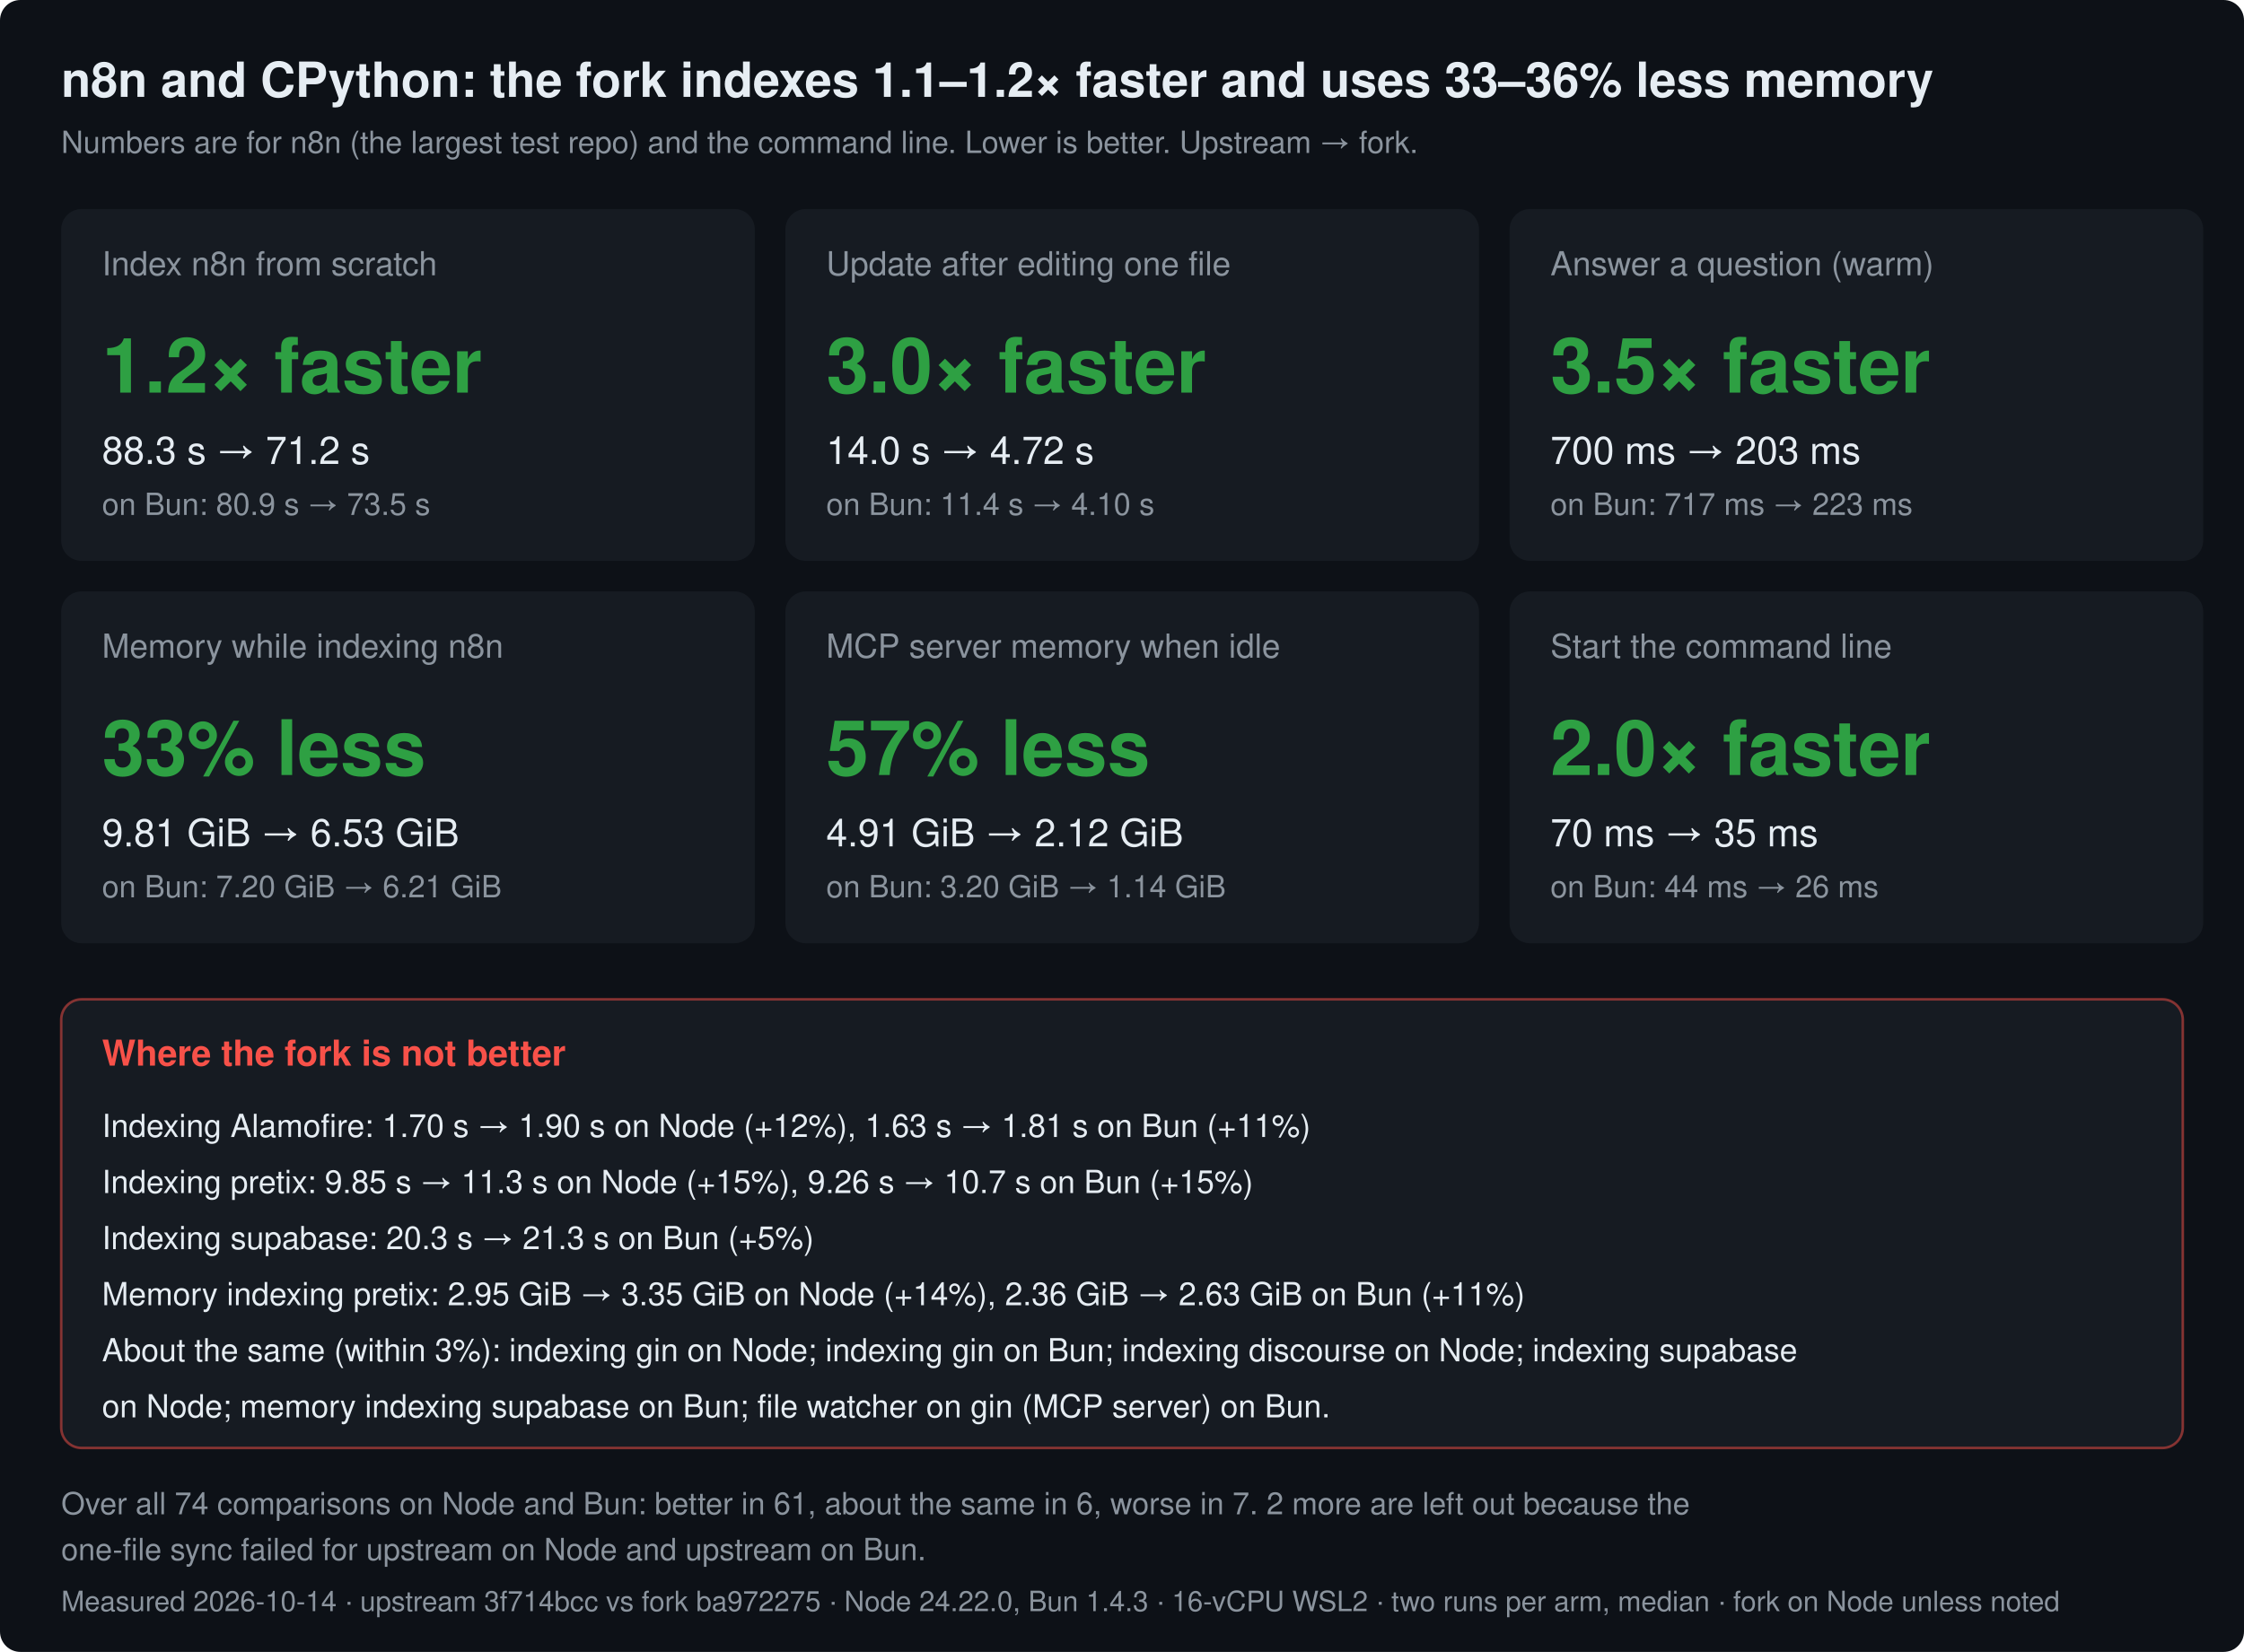
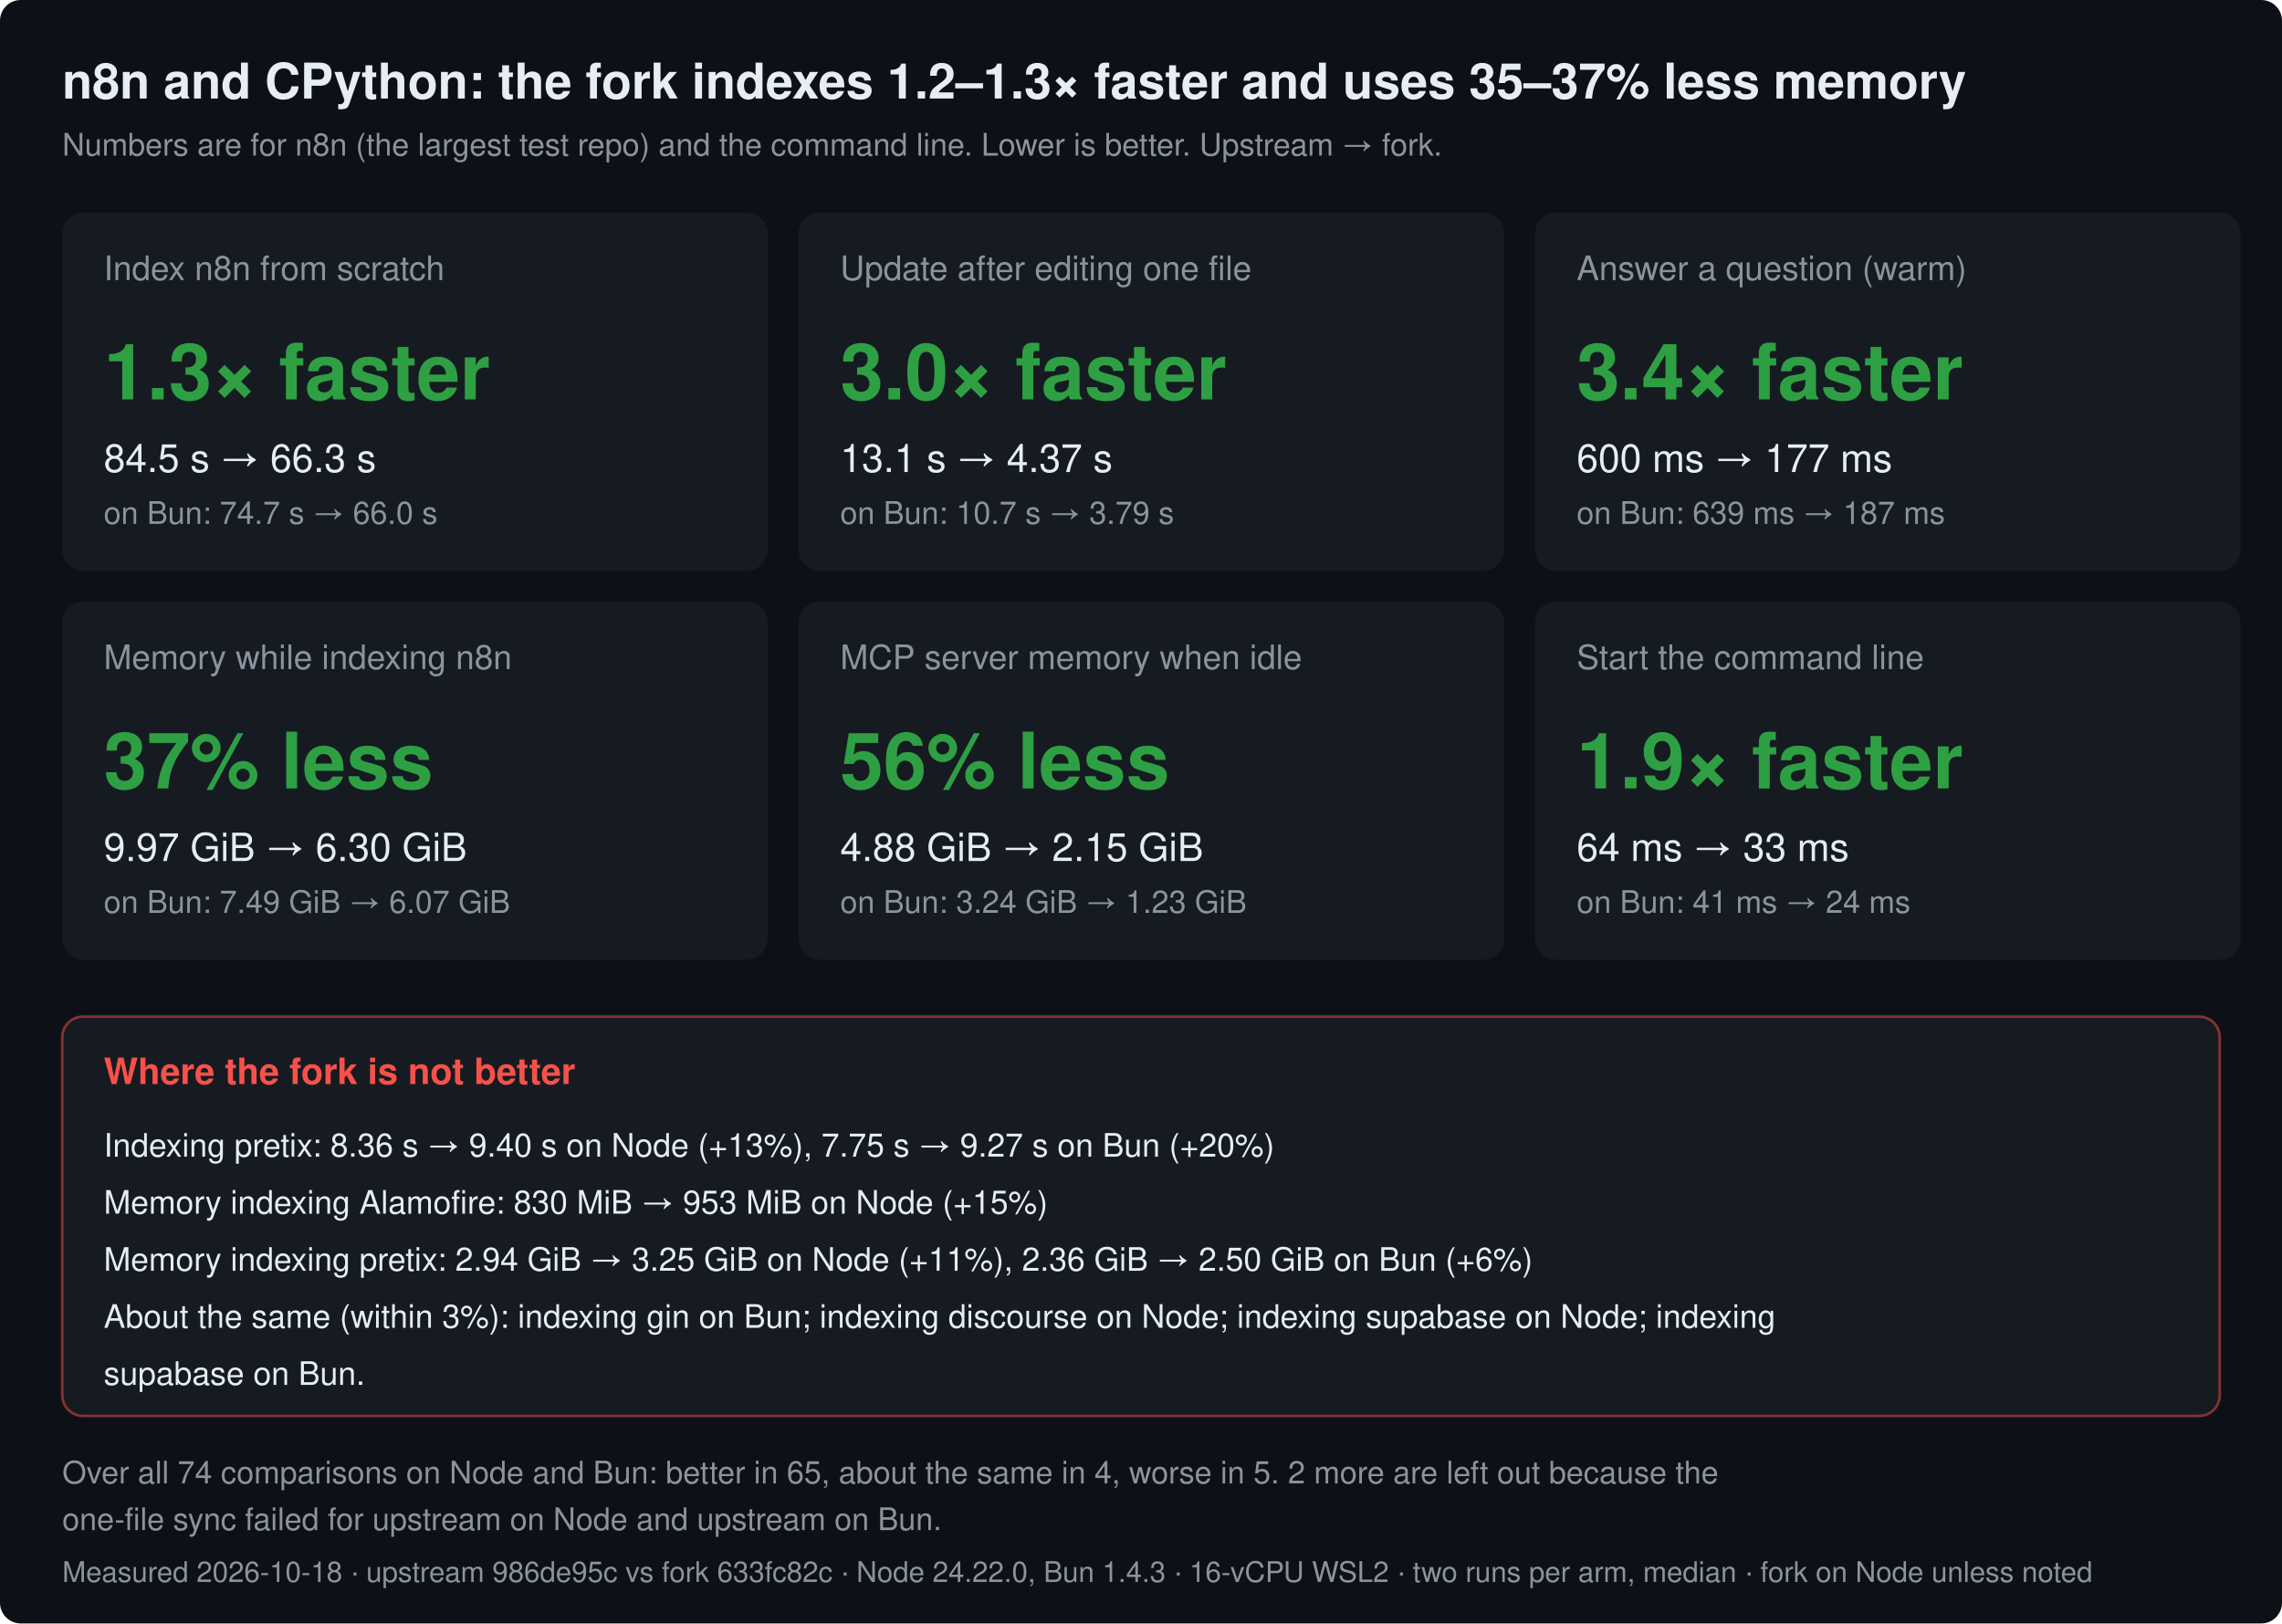
- <svg xmlns="http://www.w3.org/2000/svg" width="880" height="648" viewBox="0 0 880 648" font-family="-apple-system, BlinkMacSystemFont, 'Segoe UI', Helvetica, Arial, sans-serif" role="img" aria-labelledby="t d">
-   <rect width="880" height="648" rx="8" fill="#0d1117" />
-   <text x="24" y="38" font-size="19" font-weight="700" fill="#e6edf3" text-anchor="start">n8n and CPython: the fork indexes 1.1–1.2× faster and uses 33–36% less memory</text>
+ <svg xmlns="http://www.w3.org/2000/svg" width="880" height="626" viewBox="0 0 880 626" font-family="-apple-system, BlinkMacSystemFont, 'Segoe UI', Helvetica, Arial, sans-serif" role="img" aria-labelledby="t d">
+   <rect width="880" height="626" rx="8" fill="#0d1117" />
+   <text x="24" y="38" font-size="19" font-weight="700" fill="#e6edf3" text-anchor="start">n8n and CPython: the fork indexes 1.2–1.3× faster and uses 35–37% less memory</text>
  <text x="24" y="60" font-size="12" font-weight="400" fill="#8b949e" text-anchor="start">Numbers are for n8n (the largest test repo) and the command line. Lower is better. Upstream → fork.</text>
  <rect x="24" y="82" width="272" height="138" rx="8" fill="#161b22" />
  <text x="40" y="108" font-size="13" font-weight="400" fill="#8b949e" text-anchor="start">Index n8n from scratch</text>
-   <text x="40" y="154" font-size="30" font-weight="700" fill="#2ea043" text-anchor="start">1.2× faster</text>
-   <text x="40" y="182" font-size="15" font-weight="400" fill="#e6edf3" text-anchor="start">88.3 s → 71.2 s</text>
-   <text x="40" y="202" font-size="12" font-weight="400" fill="#8b949e" text-anchor="start">on Bun: 80.9 s → 73.5 s</text>
+   <text x="40" y="154" font-size="30" font-weight="700" fill="#2ea043" text-anchor="start">1.3× faster</text>
+   <text x="40" y="182" font-size="15" font-weight="400" fill="#e6edf3" text-anchor="start">84.5 s → 66.3 s</text>
+   <text x="40" y="202" font-size="12" font-weight="400" fill="#8b949e" text-anchor="start">on Bun: 74.7 s → 66.0 s</text>
  <rect x="308" y="82" width="272" height="138" rx="8" fill="#161b22" />
  <text x="324" y="108" font-size="13" font-weight="400" fill="#8b949e" text-anchor="start">Update after editing one file</text>
  <text x="324" y="154" font-size="30" font-weight="700" fill="#2ea043" text-anchor="start">3.0× faster</text>
-   <text x="324" y="182" font-size="15" font-weight="400" fill="#e6edf3" text-anchor="start">14.0 s → 4.72 s</text>
-   <text x="324" y="202" font-size="12" font-weight="400" fill="#8b949e" text-anchor="start">on Bun: 11.4 s → 4.10 s</text>
+   <text x="324" y="182" font-size="15" font-weight="400" fill="#e6edf3" text-anchor="start">13.1 s → 4.37 s</text>
+   <text x="324" y="202" font-size="12" font-weight="400" fill="#8b949e" text-anchor="start">on Bun: 10.7 s → 3.79 s</text>
  <rect x="592" y="82" width="272" height="138" rx="8" fill="#161b22" />
  <text x="608" y="108" font-size="13" font-weight="400" fill="#8b949e" text-anchor="start">Answer a question (warm)</text>
-   <text x="608" y="154" font-size="30" font-weight="700" fill="#2ea043" text-anchor="start">3.5× faster</text>
-   <text x="608" y="182" font-size="15" font-weight="400" fill="#e6edf3" text-anchor="start">700 ms → 203 ms</text>
-   <text x="608" y="202" font-size="12" font-weight="400" fill="#8b949e" text-anchor="start">on Bun: 717 ms → 223 ms</text>
+   <text x="608" y="154" font-size="30" font-weight="700" fill="#2ea043" text-anchor="start">3.4× faster</text>
+   <text x="608" y="182" font-size="15" font-weight="400" fill="#e6edf3" text-anchor="start">600 ms → 177 ms</text>
+   <text x="608" y="202" font-size="12" font-weight="400" fill="#8b949e" text-anchor="start">on Bun: 639 ms → 187 ms</text>
  <rect x="24" y="232" width="272" height="138" rx="8" fill="#161b22" />
  <text x="40" y="258" font-size="13" font-weight="400" fill="#8b949e" text-anchor="start">Memory while indexing n8n</text>
-   <text x="40" y="304" font-size="30" font-weight="700" fill="#2ea043" text-anchor="start">33% less</text>
-   <text x="40" y="332" font-size="15" font-weight="400" fill="#e6edf3" text-anchor="start">9.81 GiB → 6.53 GiB</text>
-   <text x="40" y="352" font-size="12" font-weight="400" fill="#8b949e" text-anchor="start">on Bun: 7.20 GiB → 6.21 GiB</text>
+   <text x="40" y="304" font-size="30" font-weight="700" fill="#2ea043" text-anchor="start">37% less</text>
+   <text x="40" y="332" font-size="15" font-weight="400" fill="#e6edf3" text-anchor="start">9.97 GiB → 6.30 GiB</text>
+   <text x="40" y="352" font-size="12" font-weight="400" fill="#8b949e" text-anchor="start">on Bun: 7.49 GiB → 6.07 GiB</text>
  <rect x="308" y="232" width="272" height="138" rx="8" fill="#161b22" />
  <text x="324" y="258" font-size="13" font-weight="400" fill="#8b949e" text-anchor="start">MCP server memory when idle</text>
-   <text x="324" y="304" font-size="30" font-weight="700" fill="#2ea043" text-anchor="start">57% less</text>
-   <text x="324" y="332" font-size="15" font-weight="400" fill="#e6edf3" text-anchor="start">4.91 GiB → 2.12 GiB</text>
-   <text x="324" y="352" font-size="12" font-weight="400" fill="#8b949e" text-anchor="start">on Bun: 3.20 GiB → 1.14 GiB</text>
+   <text x="324" y="304" font-size="30" font-weight="700" fill="#2ea043" text-anchor="start">56% less</text>
+   <text x="324" y="332" font-size="15" font-weight="400" fill="#e6edf3" text-anchor="start">4.88 GiB → 2.15 GiB</text>
+   <text x="324" y="352" font-size="12" font-weight="400" fill="#8b949e" text-anchor="start">on Bun: 3.24 GiB → 1.23 GiB</text>
  <rect x="592" y="232" width="272" height="138" rx="8" fill="#161b22" />
  <text x="608" y="258" font-size="13" font-weight="400" fill="#8b949e" text-anchor="start">Start the command line</text>
-   <text x="608" y="304" font-size="30" font-weight="700" fill="#2ea043" text-anchor="start">2.0× faster</text>
-   <text x="608" y="332" font-size="15" font-weight="400" fill="#e6edf3" text-anchor="start">70 ms → 35 ms</text>
-   <text x="608" y="352" font-size="12" font-weight="400" fill="#8b949e" text-anchor="start">on Bun: 44 ms → 26 ms</text>
-   <rect x="24" y="392" width="832" height="176" rx="8" fill="#161b22" stroke="#f85149" stroke-opacity=".5" />
+   <text x="608" y="304" font-size="30" font-weight="700" fill="#2ea043" text-anchor="start">1.9× faster</text>
+   <text x="608" y="332" font-size="15" font-weight="400" fill="#e6edf3" text-anchor="start">64 ms → 33 ms</text>
+   <text x="608" y="352" font-size="12" font-weight="400" fill="#8b949e" text-anchor="start">on Bun: 41 ms → 24 ms</text>
+   <rect x="24" y="392" width="832" height="154" rx="8" fill="#161b22" stroke="#f85149" stroke-opacity=".5" />
  <text x="40" y="418" font-size="14" font-weight="700" fill="#f85149" text-anchor="start">Where the fork is not better</text>
-   <text x="40" y="446" font-size="12.5" font-weight="400" fill="#e6edf3" text-anchor="start">Indexing Alamofire: 1.70 s → 1.90 s on Node (+12%), 1.63 s → 1.81 s on Bun (+11%)</text>
-   <text x="40" y="468" font-size="12.5" font-weight="400" fill="#e6edf3" text-anchor="start">Indexing pretix: 9.85 s → 11.3 s on Node (+15%), 9.26 s → 10.7 s on Bun (+15%)</text>
-   <text x="40" y="490" font-size="12.5" font-weight="400" fill="#e6edf3" text-anchor="start">Indexing supabase: 20.3 s → 21.3 s on Bun (+5%)</text>
-   <text x="40" y="512" font-size="12.5" font-weight="400" fill="#e6edf3" text-anchor="start">Memory indexing pretix: 2.95 GiB → 3.35 GiB on Node (+14%), 2.36 GiB → 2.63 GiB on Bun (+11%)</text>
-   <text x="40" y="534" font-size="12.5" font-weight="400" fill="#e6edf3" text-anchor="start">About the same (within 3%): indexing gin on Node; indexing gin on Bun; indexing discourse on Node; indexing supabase</text>
-   <text x="40" y="556" font-size="12.5" font-weight="400" fill="#e6edf3" text-anchor="start">on Node; memory indexing supabase on Bun; file watcher on gin (MCP server) on Bun.</text>
-   <text x="24" y="594" font-size="12" font-weight="400" fill="#8b949e" text-anchor="start">Over all 74 comparisons on Node and Bun: better in 61, about the same in 6, worse in 7. 2 more are left out because the</text>
-   <text x="24" y="612" font-size="12" font-weight="400" fill="#8b949e" text-anchor="start">one-file sync failed for upstream on Node and upstream on Bun.</text>
-   <text x="24" y="632" font-size="11" font-weight="400" fill="#8b949e" text-anchor="start">Measured 2026-10-14 · upstream 3f714bcc vs fork ba972275 · Node 24.22.0, Bun 1.4.3 · 16-vCPU WSL2 · two runs per arm, median · fork on Node unless noted</text>
+   <text x="40" y="446" font-size="12.5" font-weight="400" fill="#e6edf3" text-anchor="start">Indexing pretix: 8.36 s → 9.40 s on Node (+13%), 7.75 s → 9.27 s on Bun (+20%)</text>
+   <text x="40" y="468" font-size="12.5" font-weight="400" fill="#e6edf3" text-anchor="start">Memory indexing Alamofire: 830 MiB → 953 MiB on Node (+15%)</text>
+   <text x="40" y="490" font-size="12.5" font-weight="400" fill="#e6edf3" text-anchor="start">Memory indexing pretix: 2.94 GiB → 3.25 GiB on Node (+11%), 2.36 GiB → 2.50 GiB on Bun (+6%)</text>
+   <text x="40" y="512" font-size="12.5" font-weight="400" fill="#e6edf3" text-anchor="start">About the same (within 3%): indexing gin on Bun; indexing discourse on Node; indexing supabase on Node; indexing</text>
+   <text x="40" y="534" font-size="12.5" font-weight="400" fill="#e6edf3" text-anchor="start">supabase on Bun.</text>
+   <text x="24" y="572" font-size="12" font-weight="400" fill="#8b949e" text-anchor="start">Over all 74 comparisons on Node and Bun: better in 65, about the same in 4, worse in 5. 2 more are left out because the</text>
+   <text x="24" y="590" font-size="12" font-weight="400" fill="#8b949e" text-anchor="start">one-file sync failed for upstream on Node and upstream on Bun.</text>
+   <text x="24" y="610" font-size="11" font-weight="400" fill="#8b949e" text-anchor="start">Measured 2026-10-18 · upstream 986de95c vs fork 633fc82c · Node 24.22.0, Bun 1.4.3 · 16-vCPU WSL2 · two runs per arm, median · fork on Node unless noted</text>
</svg>
